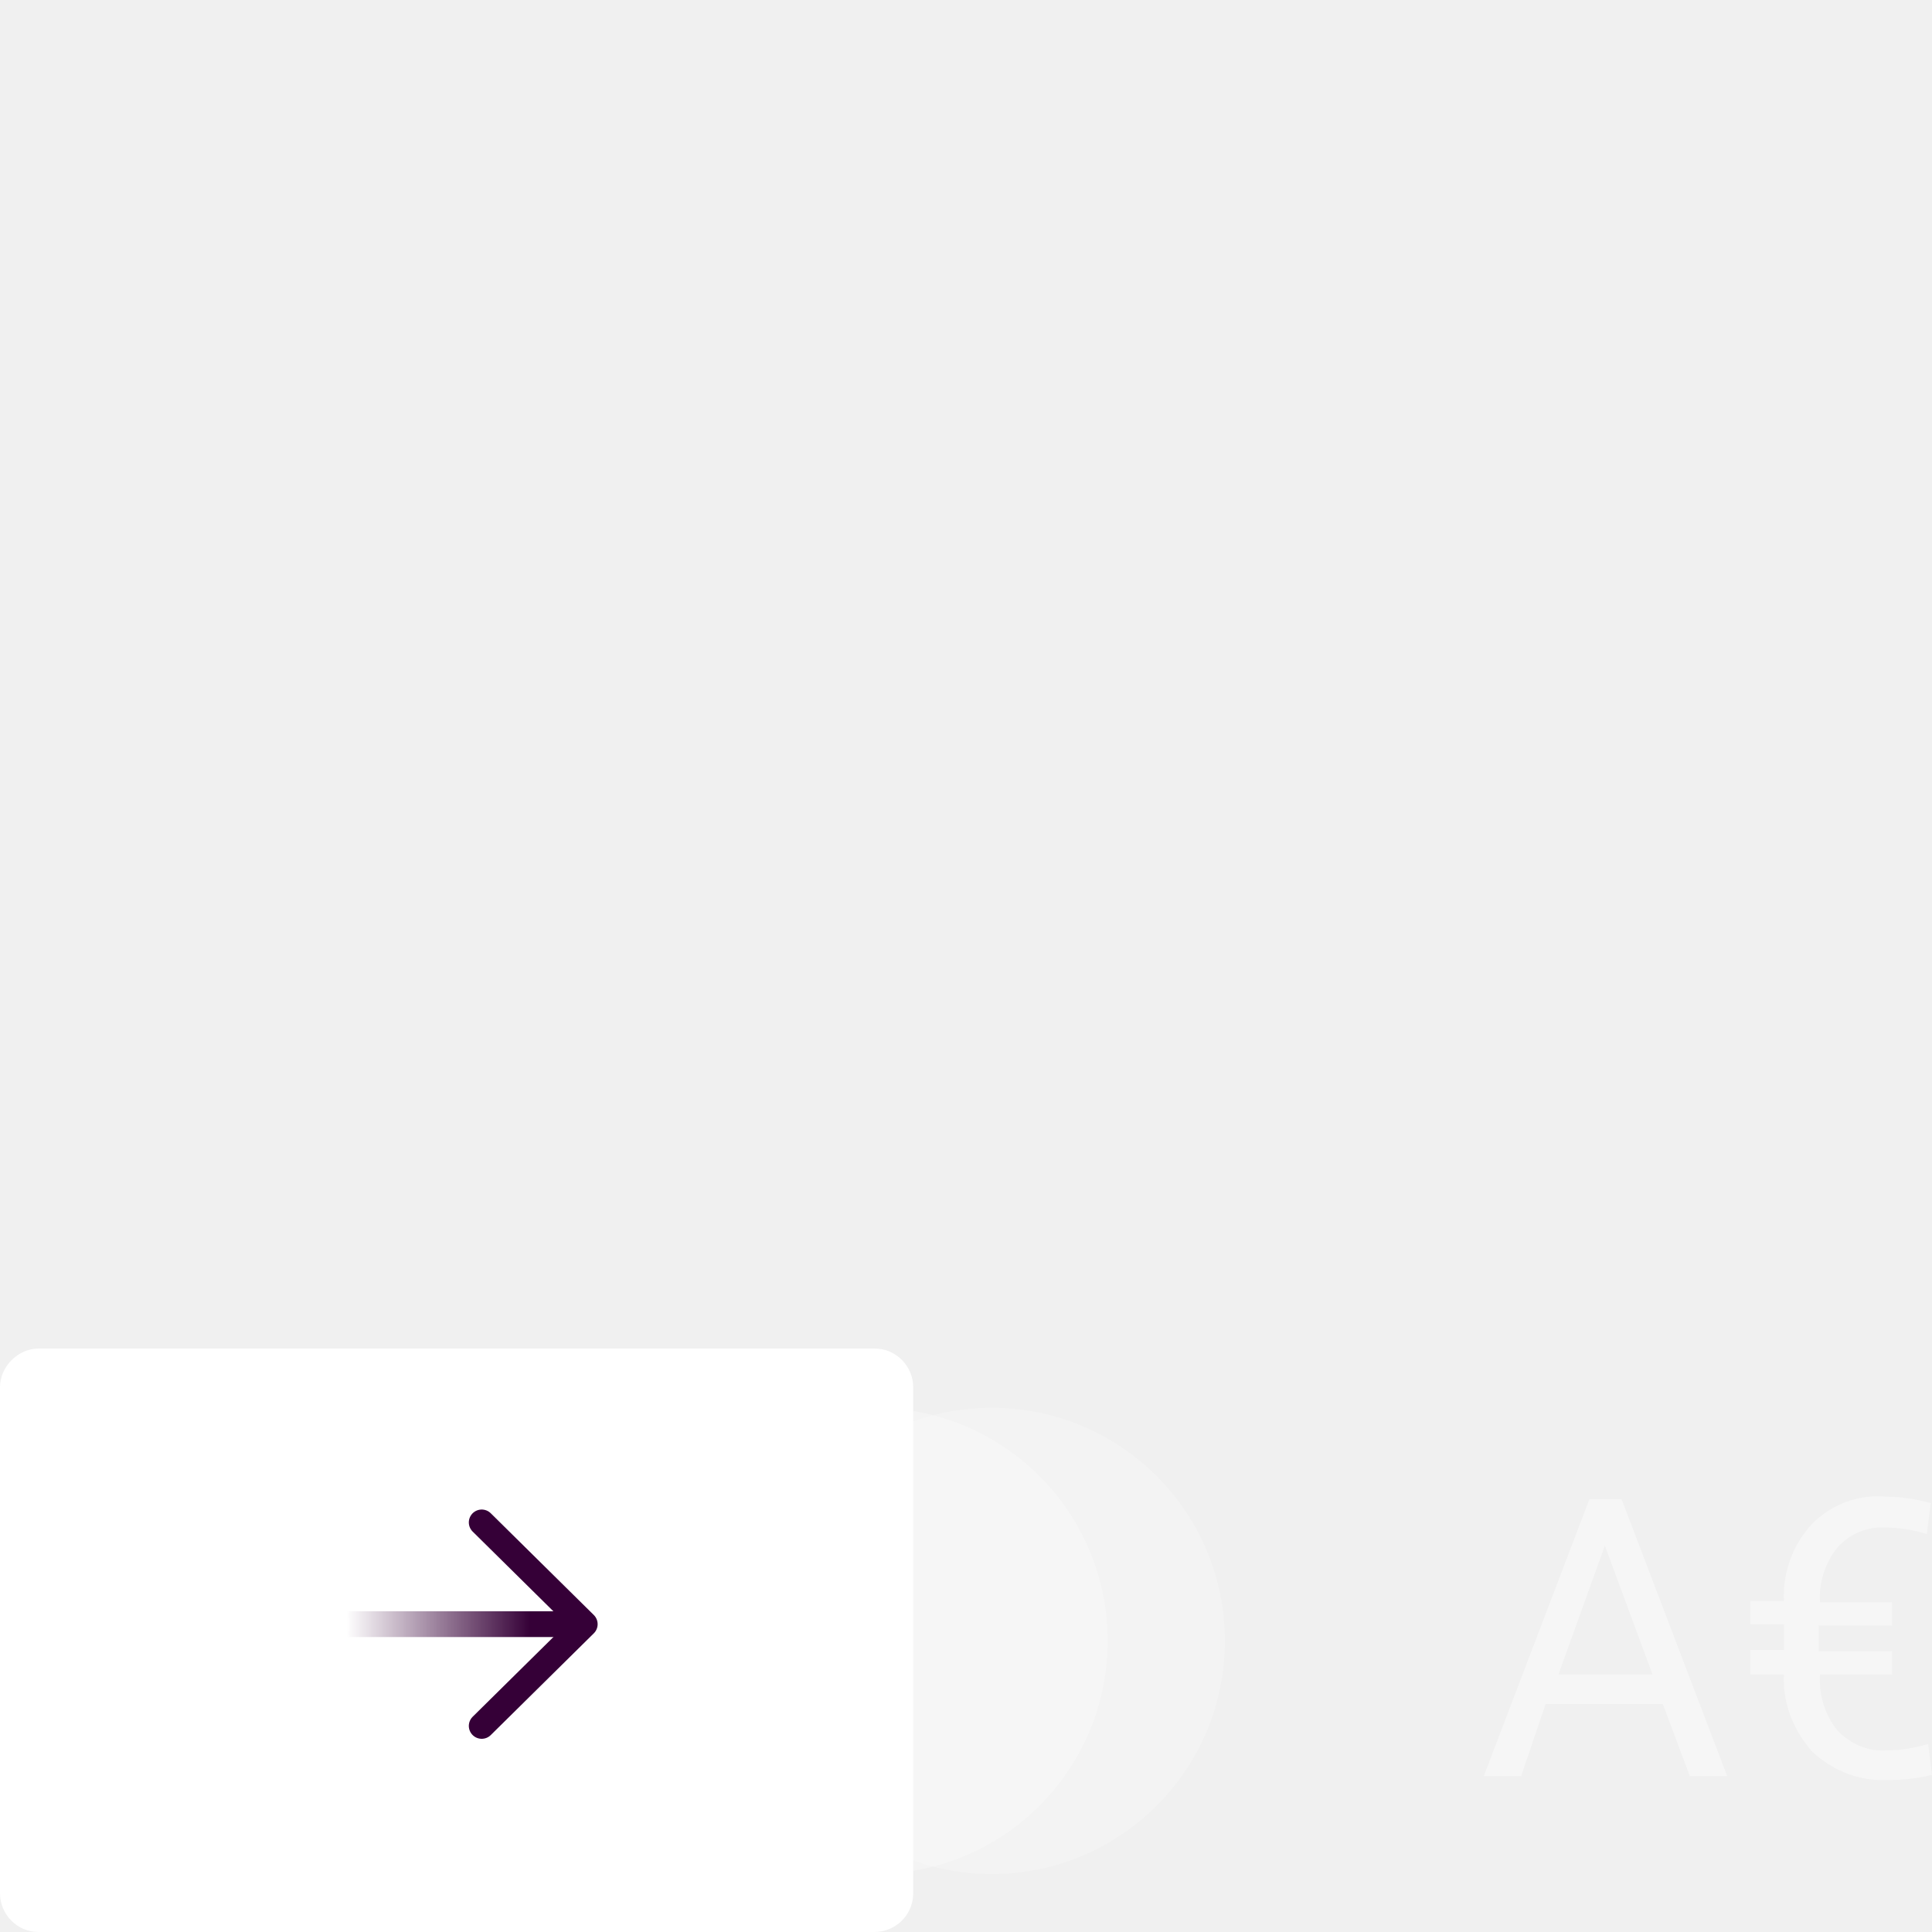
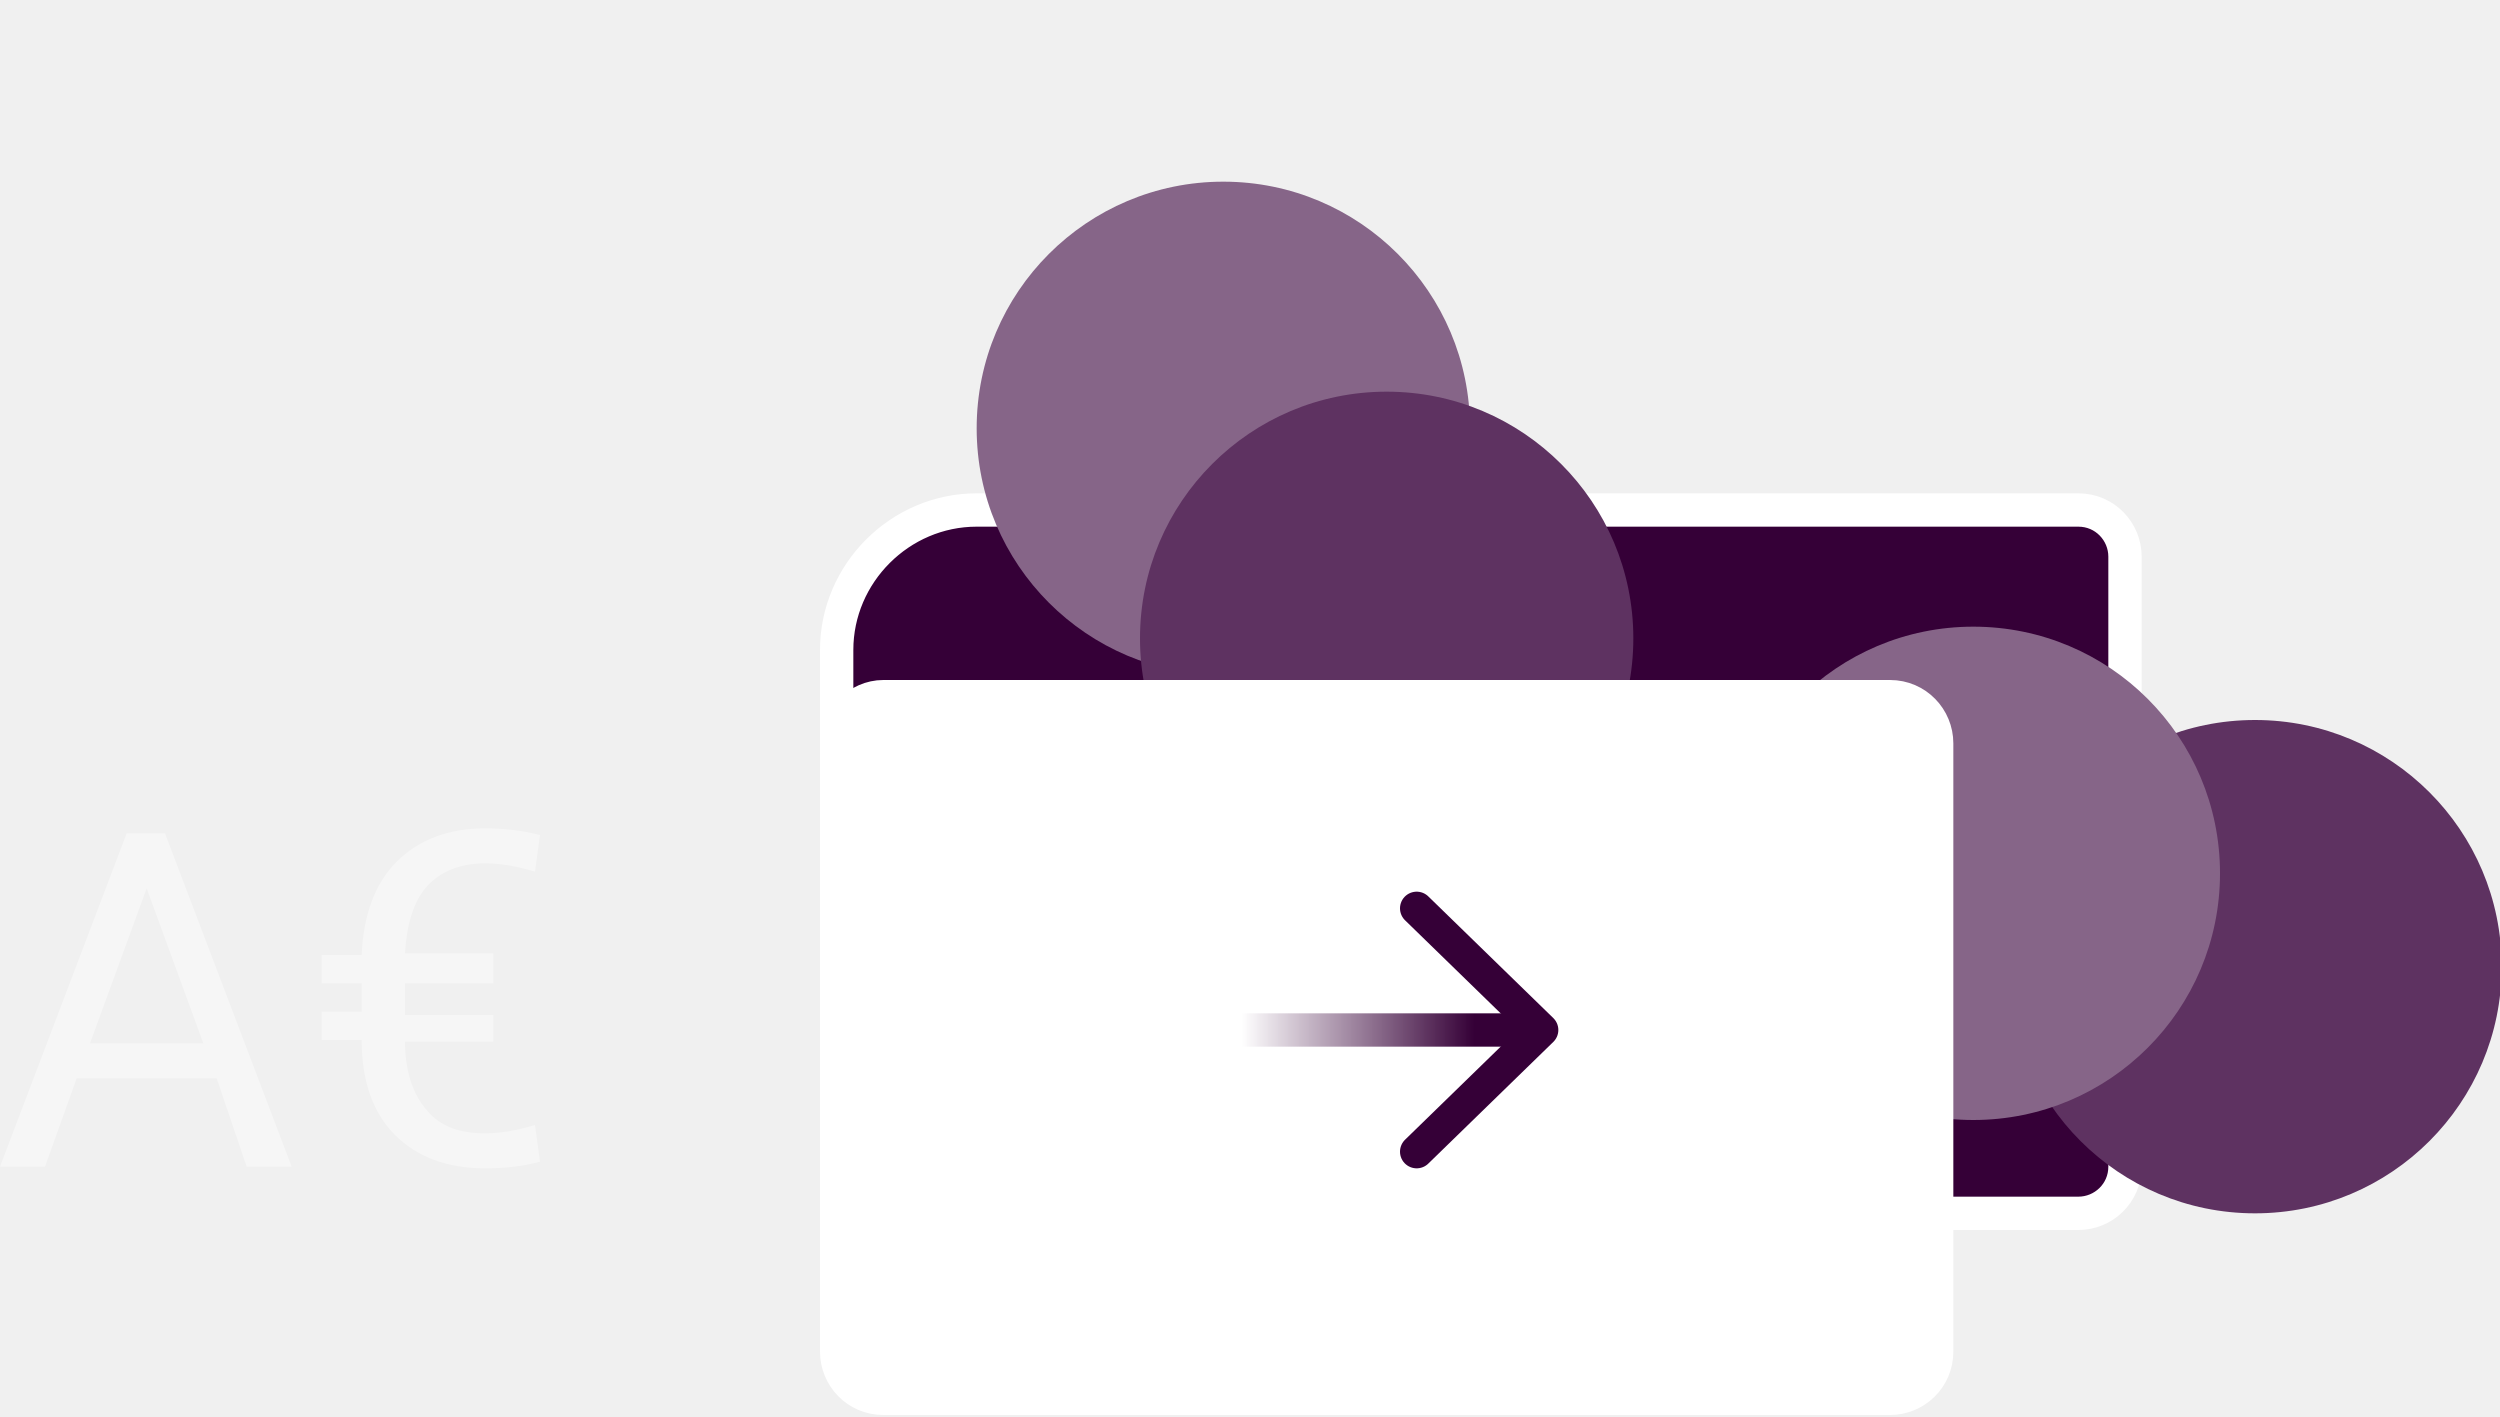
- <svg xmlns="http://www.w3.org/2000/svg" version="1.1" id="Layer_1" x="0px" y="0px" viewBox="0 0 150 150" style="enable-background:new 0 0 150 150;" xml:space="preserve">
+ <svg xmlns="http://www.w3.org/2000/svg" version="1.1" id="Layer_1" x="0px" y="0px" viewBox="0 0 150 85" style="enable-background:new 0 0 150 85;" xml:space="preserve">
  <style type="text/css">
- 	.st0{opacity:0.2;fill:#FFFFFF;enable-background:new    ;}
- 	.st1{opacity:0.25;fill:#FFFFFF;enable-background:new    ;}
- 	.st2{fill:#FFFFFF;}
- 	.st3{fill:none;stroke:url(#SVGID_1_);stroke-width:2;stroke-linecap:round;stroke-linejoin:round;}
- 	.st4{fill:none;stroke:#350037;stroke-width:2;stroke-linecap:round;stroke-linejoin:round;}
- 	.st5{opacity:0.4;fill:#FFFFFF;enable-background:new    ;}
+ 	.st0{fill:#350037;stroke:#FFFFFF;stroke-width:2;stroke-linecap:round;stroke-linejoin:round;}
+ 	.st1{fill:#866588;}
+ 	.st2{fill:#5E3261;}
+ 	.st3{opacity:0.4;fill:#FFFFFF;enable-background:new    ;}
+ 	.st4{fill:#FFFFFF;stroke:#FFFFFF;stroke-width:2;stroke-linecap:round;stroke-linejoin:round;}
+ 	.st5{fill:none;stroke:url(#SVGID_1_);stroke-width:2;stroke-linecap:round;stroke-linejoin:round;}
+ 	.st6{fill:none;stroke:#350037;stroke-width:2;stroke-linecap:round;stroke-linejoin:round;}
</style>
-   <g id="Layer_2_1_">
-     <g id="Layer_1-2">
-       <circle class="st0" cx="77" cy="127.4" r="18.1" />
-       <circle class="st1" cx="67.9" cy="127.4" r="18.1" />
-       <path class="st2" d="M3,104.7h64.9c1.7,0,3,1.4,3,3V147c0,1.7-1.4,3-3,3H3c-1.7,0-3-1.4-3-3v-39.3C0,106.1,1.4,104.7,3,104.7z" />
-       <linearGradient id="SVGID_1_" gradientUnits="userSpaceOnUse" x1="-450.715" y1="154.612" x2="-450.715" y2="155.688" gradientTransform="matrix(6.123234e-17 1 13.28 -8.131655e-16 -2026.34 576.86)">
+   <g>
+     <path class="st0" d="M58.6,30.6h66.1c1.6,0,2.8,1.3,2.8,2.8V70c0,1.6-1.3,2.8-2.8,2.8H53c-1.6,0-2.8-1.3-2.8-2.8V39   C50.2,34.4,54,30.6,58.6,30.6z" />
+     <g transform="translate(42)">
+       <circle class="st1" cx="31.4" cy="25.7" r="14.8" />
+       <circle class="st2" cx="93.3" cy="58" r="14.8" />
+       <circle class="st1" cx="76.4" cy="52.4" r="14.8" />
+       <circle class="st2" cx="41.2" cy="38.3" r="14.8" />
+     </g>
+     <path class="st3" d="M13,64.7H4.6L2.7,70H0l7.6-20h2.3l7.6,20h-2.7L13,64.7L13,64.7z M5.4,62.6h6.8l-3.4-9.3L5.4,62.6L5.4,62.6z    M29.6,62.5h-5.3c0,1.8,0.5,3.2,1.3,4.1c0.8,1,2,1.4,3.5,1.4c1,0,2-0.2,3-0.5l0.3,2.2c-1.1,0.3-2.2,0.4-3.3,0.4   c-2.3,0-4.1-0.7-5.4-2c-1.3-1.3-2-3.2-2-5.7h-2.4v-1.7h2.4V59h-2.4v-1.7h2.4c0.1-2.4,0.8-4.3,2.1-5.6c1.3-1.3,3.1-2,5.3-2   c1,0,2.1,0.1,3.3,0.4l-0.3,2.2c-1-0.3-2-0.5-3-0.5c-1.5,0-2.7,0.5-3.5,1.4c-0.8,0.9-1.2,2.3-1.3,4h5.3V59h-5.3v1.9h5.3V62.5z" />
+     <path class="st4" d="M53,41.8h60.4c1.6,0,2.8,1.3,2.8,2.8v36.5c0,1.6-1.3,2.8-2.8,2.8H53c-1.6,0-2.8-1.3-2.8-2.8V44.7   C50.2,43.1,51.5,41.8,53,41.8z" />
+     <g>
+       <linearGradient id="SVGID_1_" gradientUnits="userSpaceOnUse" x1="-241.39" y1="380.064" x2="-241.39" y2="379.013" gradientTransform="matrix(0 1 -13.281 0 5122.127 303.2)">
        <stop offset="0" style="stop-color:#350037;stop-opacity:0" />
        <stop offset="1" style="stop-color:#350037" />
      </linearGradient>
-       <path class="st3" d="M24.2,126.1h20.1" />
-       <path class="st4" d="M37.4,134l8-7.9l-8-7.9" />
-       <path class="st5" d="M129.1,132.3H120l-1.9,5.6h-2.9l8.2-21.5h2.5l8.2,21.5h-2.9L129.1,132.3z M121,130h7.3l-3.7-10    C124.6,120,121,130,121,130z M147,130h-5.7c-0.1,1.6,0.4,3.2,1.4,4.4c1,1,2.3,1.6,3.8,1.5c1.1,0,2.2-0.2,3.2-0.5l0.3,2.4    c-1.2,0.3-2.3,0.4-3.5,0.4c-2.1,0.1-4.2-0.7-5.8-2.2c-1.5-1.7-2.3-3.8-2.2-6h-2.6v-1.9h2.6v-2h-2.6v-1.8h2.6    c-0.1-2.2,0.7-4.4,2.2-6c1.5-1.5,3.6-2.3,5.7-2.1c1.2,0,2.4,0.2,3.5,0.5l-0.3,2.4c-1-0.3-2.1-0.5-3.2-0.5    c-1.4-0.1-2.8,0.5-3.7,1.5c-1,1.2-1.5,2.8-1.4,4.3h5.6v1.8h-5.7v2h5.7V130z" />
+       <path class="st5" d="M72.7,61.8h18.7" />
+       <path class="st6" d="M85,69.1l7.5-7.3L85,54.5" />
    </g>
  </g>
</svg>
